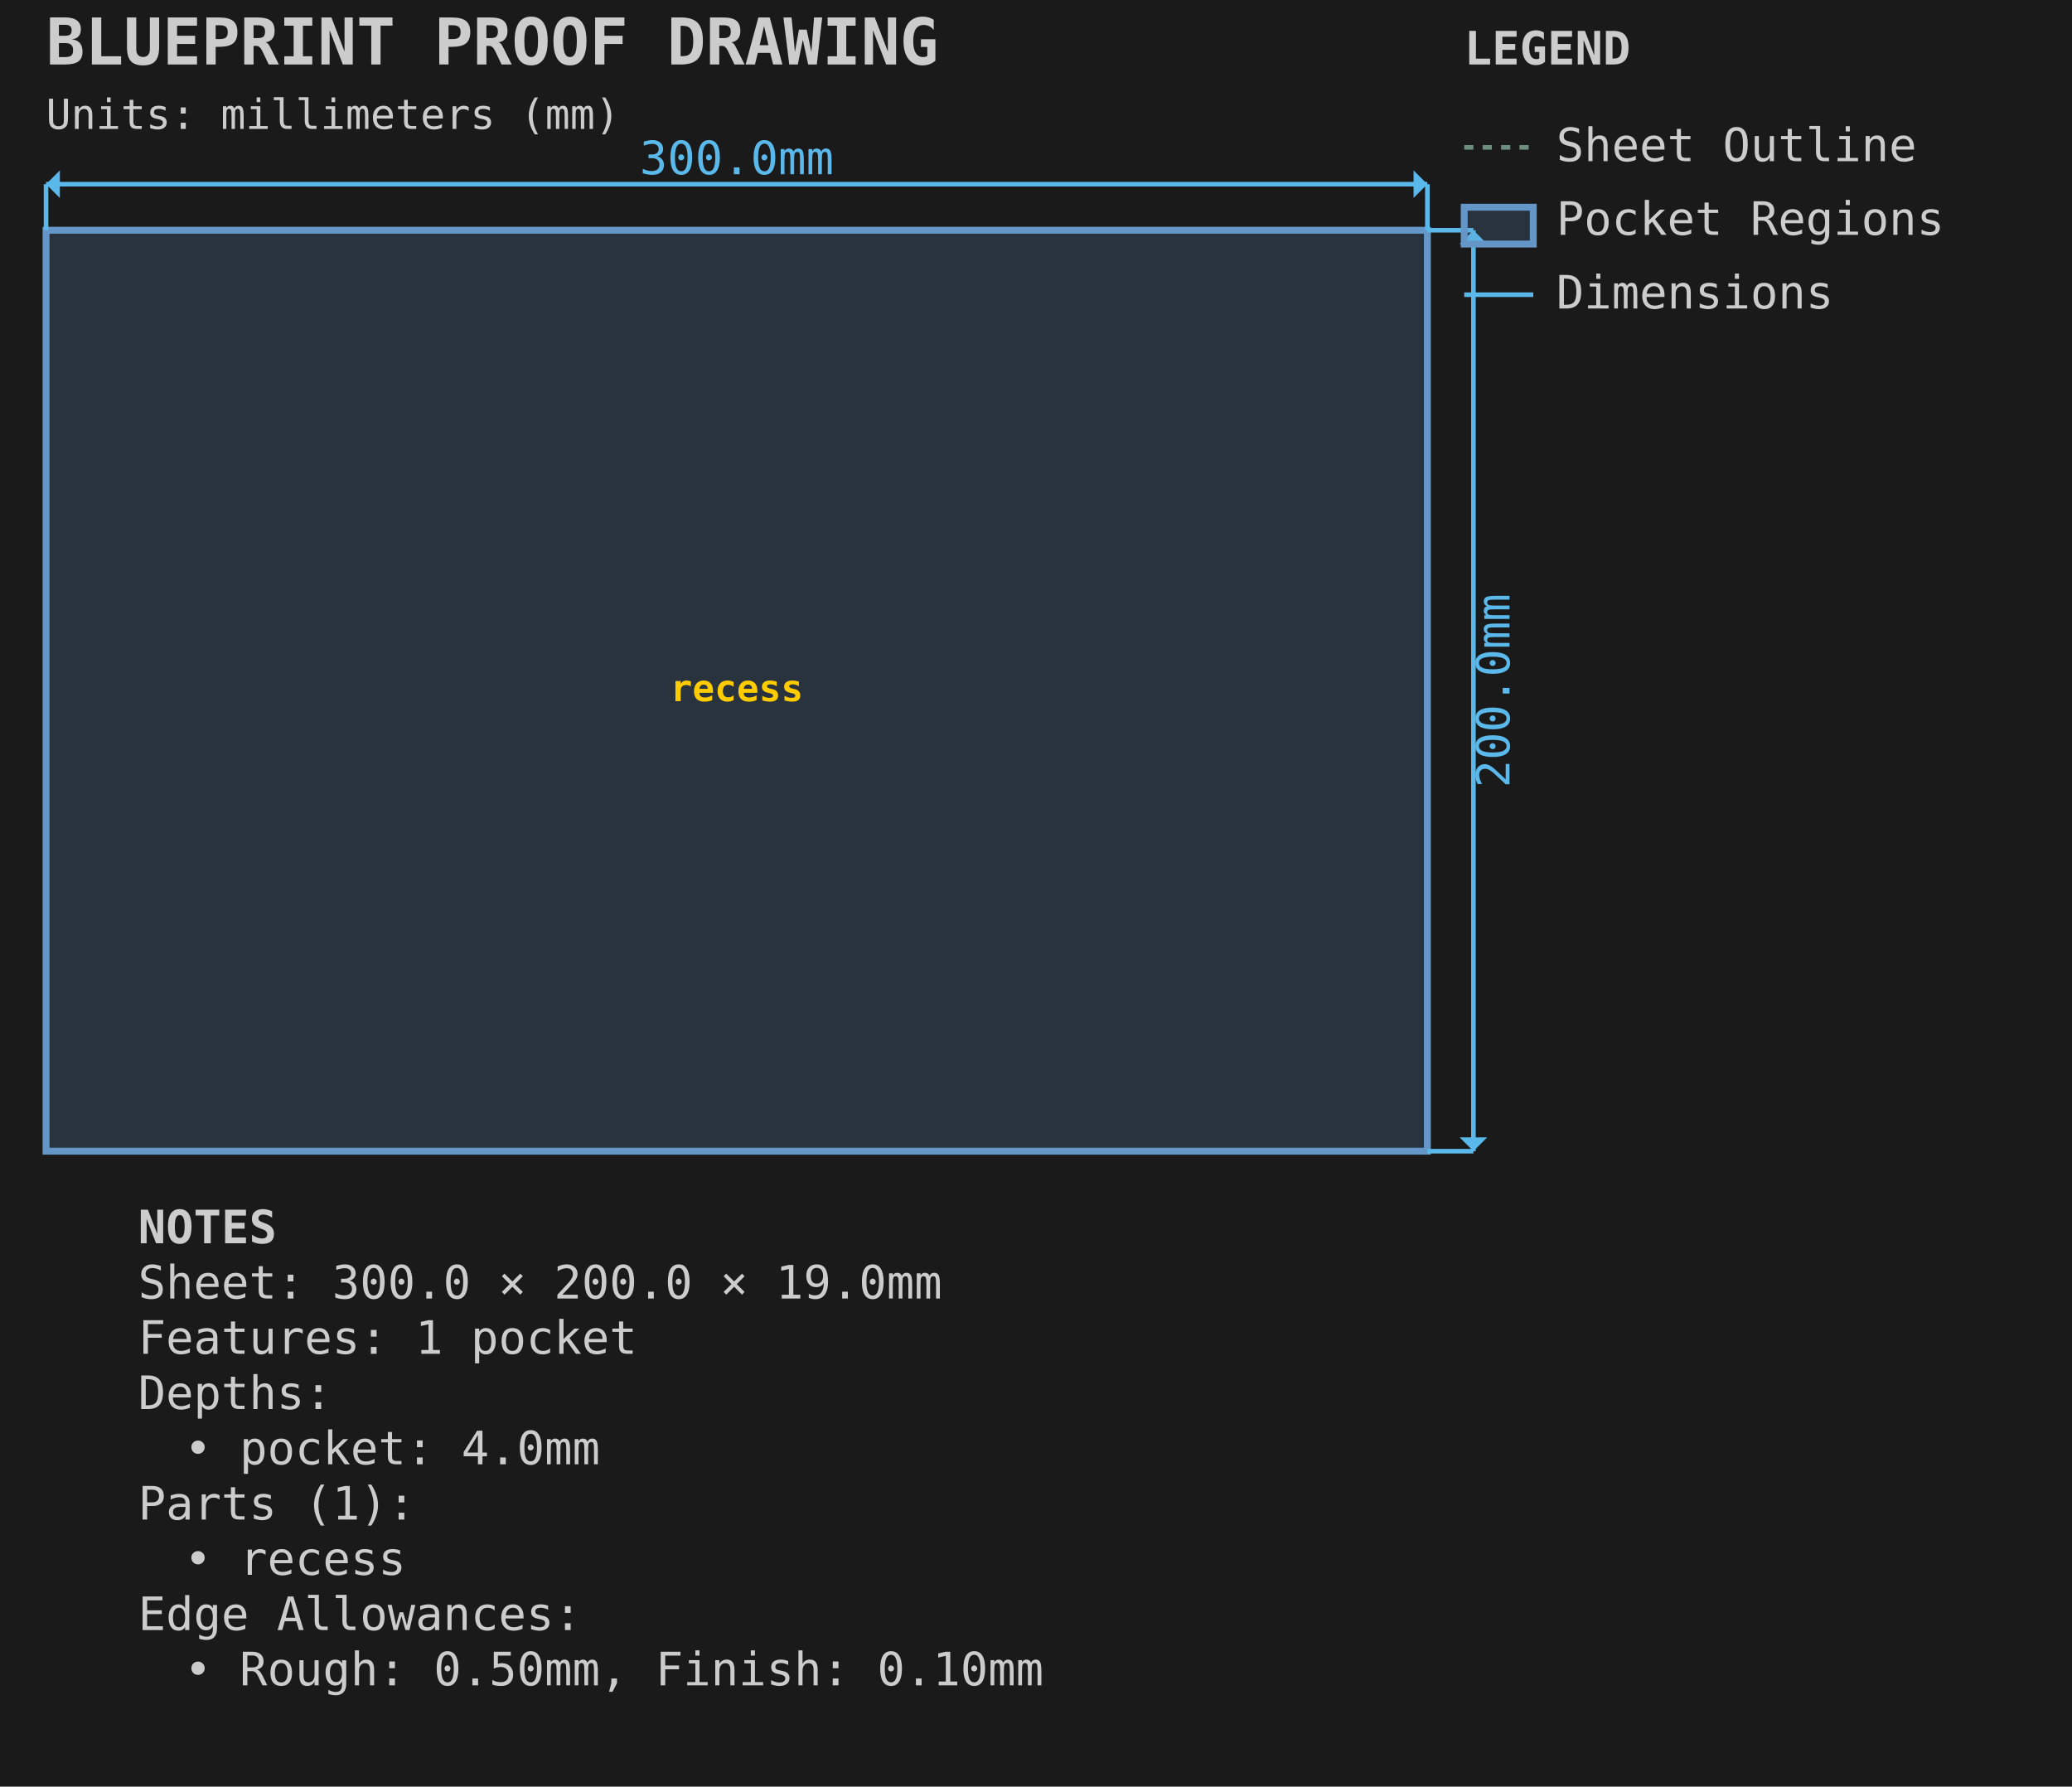
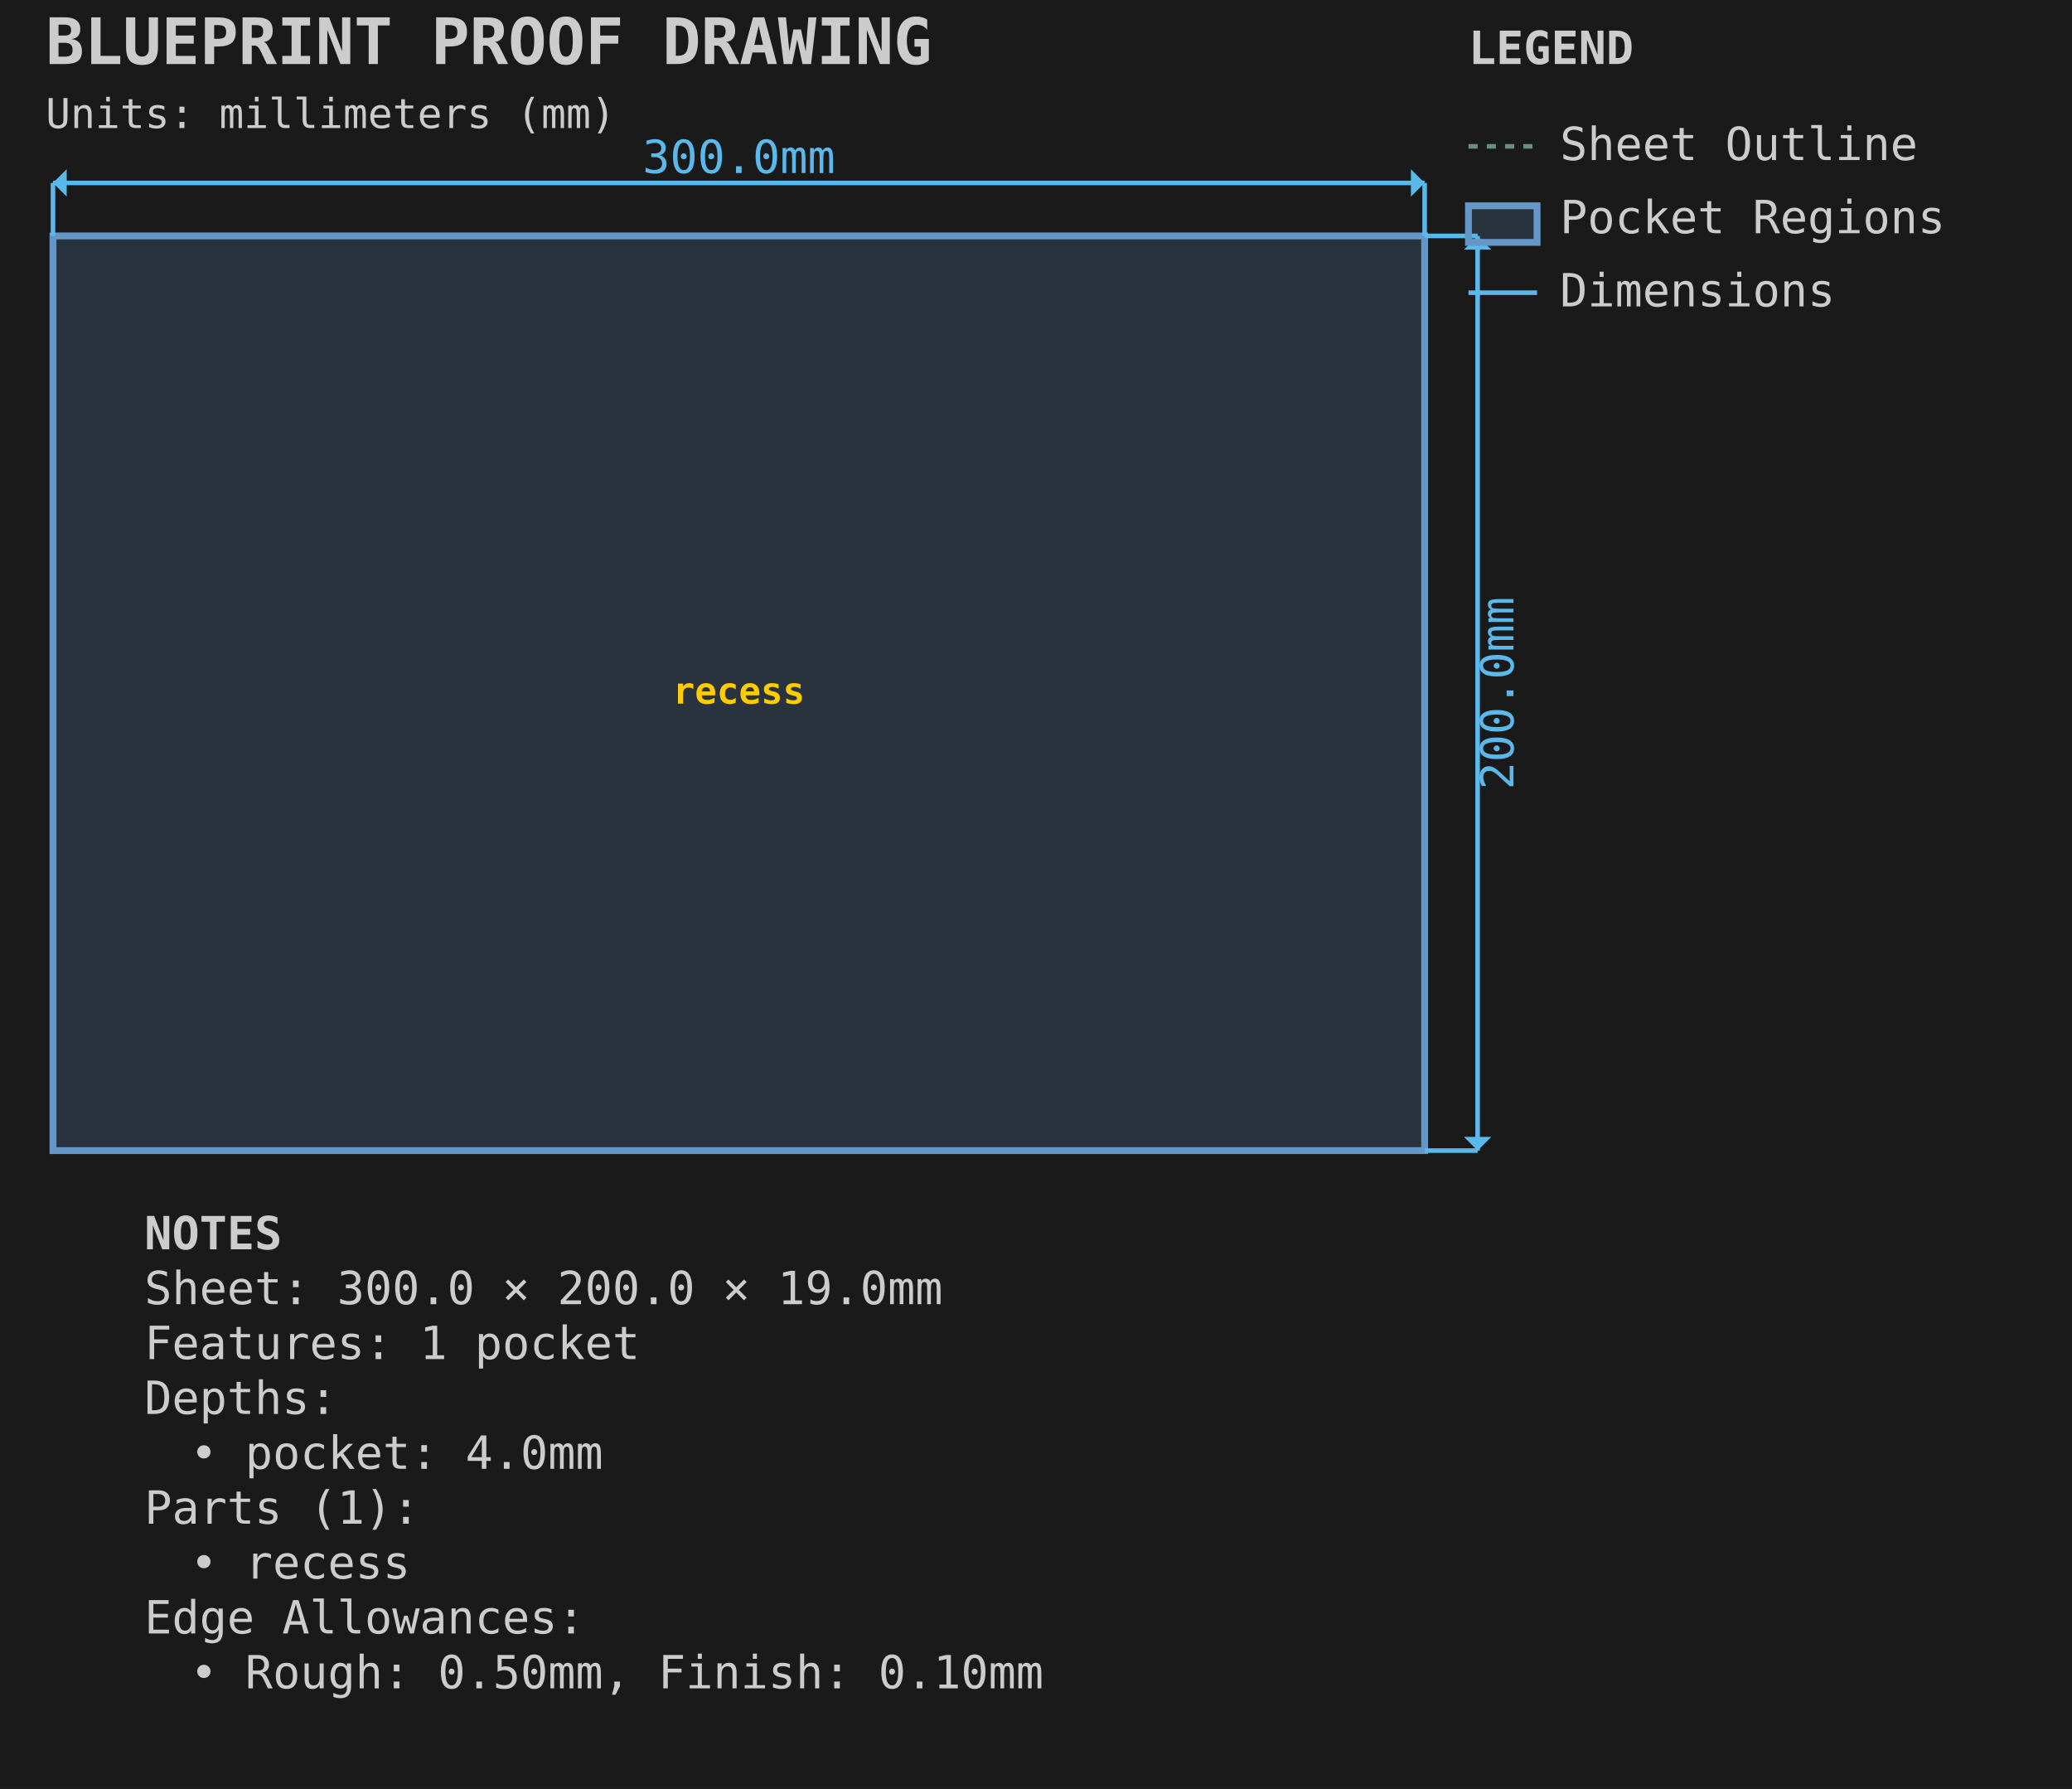
- <svg xmlns="http://www.w3.org/2000/svg" viewBox="-10.000 -50.000 450.000 388.000" width="450.0mm" height="388.0mm">
+ <svg xmlns="http://www.w3.org/2000/svg" viewBox="-11.588 -51.587 453.175 391.175" width="453.175mm" height="391.175mm">
  <style>.default { stroke: #e8e8e8; fill: none; stroke-width: 1; }
.sheet-outline { stroke: #6b8e7f; fill: none; stroke-width: 1; stroke-dasharray: 2,2; }
.profile { stroke: #e8e8e8; fill: none; stroke-width: 2; }
.pocket { stroke: #6496c8; fill: #6496c8; fill-opacity: 0.2; stroke-width: 1.5; }
.hole { stroke: #e8e8e8; fill: none; stroke-width: 1.5; }
.engrave { stroke: #888888; fill: none; stroke-width: 0.25; }
.waste { stroke: #ff9500; fill: none; stroke-width: 2; stroke-dasharray: 8,4; }
.toolpath { stroke: #5ab9ea; fill: none; stroke-width: 1; stroke-dasharray: 4,2; }
.dimension { stroke: #5ab9ea; fill: none; stroke-width: 1; }
.dimension-text { fill: #5ab9ea; font-family: monospace; font-size: 10px; }
.construction { stroke: #6b8e7f; fill: none; stroke-width: 0.5; stroke-dasharray: 2,2; }
.label { fill: #ffcc00; font-family: monospace; font-size: 8px; font-weight: bold; }
.notes { fill: #cccccc; font-family: monospace; font-size: 10px; }
.envelope { stroke: #ff6b6b; fill: none; stroke-width: 2; }
.wasteboard { stroke: #4ecdc4; fill: #4ecdc4; fill-opacity: 0.1; stroke-width: 1.5; }
.effective-envelope { stroke: #ffd93d; fill: none; stroke-width: 1; stroke-dasharray: 4,2; }
.origin { stroke: #ff6b6b; fill: #ff6b6b; stroke-width: 1; }
.centerline { stroke: #6b8e7f; fill: none; stroke-width: 0.5; stroke-dasharray: 8,4; }
.margin-zone { fill: #6b8e7f; fill-opacity: 0.15; }
.legend { fill: #cccccc; font-family: monospace; font-size: 10px; }
.title { fill: #cccccc; font-family: monospace; font-size: 14px; font-weight: bold; }
.section-label { fill: #5ab9ea; font-family: monospace; font-size: 9px; font-weight: bold; }
.callout-box { stroke: #5ab9ea; fill: none; stroke-width: 1; }
.callout-detail { stroke: #e8e8e8; fill: none; stroke-width: 1.5; }
.beam-assembly { stroke: #e8e8e8; fill: none; stroke-width: 1; }
.beam-layer { stroke: #6496c8; fill: #6496c8; fill-opacity: 0.15; stroke-width: 1; }
.beam-splice { stroke: #ff9500; fill: none; stroke-width: 1.5; stroke-dasharray: 4,2; }</style>
-   <rect x="-10.0" y="-50.0" width="450.0" height="388.0" fill="#1a1a1a" />
+   <rect x="-11.588" y="-51.587" width="453.175" height="391.175" fill="#1a1a1a" />
  <g id="SHEET_OUTLINE" class="sheet-outline">
    <rect x="0.000" y="0.000" width="300.000" height="200.000" stroke="#6b8e7f" fill="none" stroke-width="1" stroke-dasharray="2,2" id="sheet_boundary" />
  </g>
  <g id="POCKET_REGIONS" class="pocket-regions">
    <rect x="0.000" y="0.000" width="300.000" height="200.000" stroke="#6496c8" fill="#6496c8" fill-opacity="0.2" stroke-width="1.5" id="recess" />
  </g>
  <g id="LABELS" class="labels">
    <text x="150.000" y="100.000" text-anchor="middle" dominant-baseline="middle" fill="#ffcc00" font-family="monospace" font-size="8px" font-weight="bold" id="recess_label">recess</text>
  </g>
  <g id="DIMENSIONS" class="dimensions">
-     <line x1="0.0" y1="0.0" x2="0.0" y2="-10.0" stroke="#5ab9ea" stroke-width="1" />
-     <line x1="300.0" y1="0.0" x2="300.0" y2="-10.0" stroke="#5ab9ea" stroke-width="1" />
-     <line x1="0.0" y1="-10.0" x2="300.0" y2="-10.0" stroke="#5ab9ea" stroke-width="1" />
-     <polygon points="0.0,-10.0 3.0,-13.0 3.0,-7.0" fill="#5ab9ea" />
-     <polygon points="300.0,-10.0 297.0,-13.0 297.0,-7.0" fill="#5ab9ea" />
-     <text x="150.0" y="-15.0" text-anchor="middle" dominant-baseline="middle" fill="#5ab9ea" font-family="monospace" font-size="10px">300.0mm</text>
-     <line x1="300.0" y1="0.0" x2="310.0" y2="0.0" stroke="#5ab9ea" stroke-width="1" />
-     <line x1="300.0" y1="200.0" x2="310.0" y2="200.0" stroke="#5ab9ea" stroke-width="1" />
-     <line x1="310.0" y1="0.0" x2="310.0" y2="200.0" stroke="#5ab9ea" stroke-width="1" />
-     <polygon points="310.0,0.0 307.0,3.0 313.0,3.0" fill="#5ab9ea" />
-     <polygon points="310.0,200.0 307.0,197.0 313.0,197.0" fill="#5ab9ea" />
-     <text x="315.0" y="100.0" text-anchor="middle" dominant-baseline="middle" transform="rotate(-90 315.0 100.0)" fill="#5ab9ea" font-family="monospace" font-size="10px">200.0mm</text>
+     <line x1="0.0" y1="0.0" x2="0.0" y2="-11.588" stroke="#5ab9ea" stroke-width="1" />
+     <line x1="300.0" y1="0.0" x2="300.0" y2="-11.588" stroke="#5ab9ea" stroke-width="1" />
+     <line x1="0.0" y1="-11.588" x2="300.0" y2="-11.588" stroke="#5ab9ea" stroke-width="1" />
+     <polygon points="0.0,-11.588 3.0,-14.588 3.0,-8.588" fill="#5ab9ea" />
+     <polygon points="300.0,-11.588 297.0,-14.588 297.0,-8.588" fill="#5ab9ea" />
+     <text x="150.0" y="-16.587" text-anchor="middle" dominant-baseline="middle" fill="#5ab9ea" font-family="monospace" font-size="10px">300.0mm</text>
+     <line x1="300.0" y1="0.0" x2="311.587" y2="0.0" stroke="#5ab9ea" stroke-width="1" />
+     <line x1="300.0" y1="200.0" x2="311.587" y2="200.0" stroke="#5ab9ea" stroke-width="1" />
+     <line x1="311.587" y1="0.0" x2="311.587" y2="200.0" stroke="#5ab9ea" stroke-width="1" />
+     <polygon points="311.587,0.0 308.587,3.0 314.587,3.0" fill="#5ab9ea" />
+     <polygon points="311.587,200.0 308.587,197.0 314.587,197.0" fill="#5ab9ea" />
+     <text x="316.587" y="100.0" text-anchor="middle" dominant-baseline="middle" transform="rotate(-90 316.5875 100.0)" fill="#5ab9ea" font-family="monospace" font-size="10px">200.0mm</text>
  </g>
  <g id="TITLE_BLOCK" class="title-block">
-     <text x="0.0" y="-36.0" fill="#cccccc" font-family="monospace" font-size="14px" font-weight="bold">BLUEPRINT PROOF DRAWING</text>
-     <text x="0.0" y="-22.0" fill="#cccccc" font-family="monospace" font-size="9px">Units: millimeters (mm)</text>
+     <text x="-1.588" y="-37.587" fill="#cccccc" font-family="monospace" font-size="14px" font-weight="bold">BLUEPRINT PROOF DRAWING</text>
+     <text x="-1.588" y="-23.587" fill="#cccccc" font-family="monospace" font-size="9px">Units: millimeters (mm)</text>
  </g>
  <g id="LEGEND" class="legend">
-     <text x="308.0" y="-36.0" fill="#cccccc" font-family="monospace" font-size="10px" font-weight="bold">LEGEND</text>
-     <line x1="308.0" y1="-18.0" x2="323.0" y2="-18.0" stroke="#6b8e7f" stroke-width="1" stroke-dasharray="2,2" />
-     <text x="328.0" y="-15.0" fill="#cccccc" font-family="monospace" font-size="10px">Sheet Outline</text>
-     <rect x="308.0" y="-5.0" width="15" height="8" stroke="#6496c8" stroke-width="1.5" fill="#6496c8" fill-opacity="0.2" />
-     <text x="328.0" y="1.0" fill="#cccccc" font-family="monospace" font-size="10px">Pocket Regions</text>
-     <line x1="308.0" y1="14.0" x2="323.0" y2="14.0" stroke="#5ab9ea" stroke-width="1" />
-     <text x="328.0" y="17.0" fill="#cccccc" font-family="monospace" font-size="10px">Dimensions</text>
+     <text x="309.587" y="-37.587" fill="#cccccc" font-family="monospace" font-size="10px" font-weight="bold">LEGEND</text>
+     <line x1="309.587" y1="-19.587" x2="324.587" y2="-19.587" stroke="#6b8e7f" stroke-width="1" stroke-dasharray="2,2" />
+     <text x="329.587" y="-16.587" fill="#cccccc" font-family="monospace" font-size="10px">Sheet Outline</text>
+     <rect x="309.587" y="-6.587" width="15" height="8" stroke="#6496c8" stroke-width="1.5" fill="#6496c8" fill-opacity="0.2" />
+     <text x="329.587" y="-0.587" fill="#cccccc" font-family="monospace" font-size="10px">Pocket Regions</text>
+     <line x1="309.587" y1="12.413" x2="324.587" y2="12.413" stroke="#5ab9ea" stroke-width="1" />
+     <text x="329.587" y="15.413" fill="#cccccc" font-family="monospace" font-size="10px">Dimensions</text>
  </g>
  <g id="NOTES" class="notes">
-     <text x="20" y="220.0" fill="#cccccc" font-family="monospace" font-size="10px" font-weight="bold">NOTES</text>
-     <text x="20" y="232.0" fill="#cccccc" font-family="monospace" font-size="10px">Sheet: 300.0 × 200.0 × 19.0mm</text>
-     <text x="20" y="244.0" fill="#cccccc" font-family="monospace" font-size="10px">Features: 1 pocket</text>
-     <text x="20" y="256.0" fill="#cccccc" font-family="monospace" font-size="10px">Depths:</text>
-     <text x="30" y="268.0" fill="#cccccc" font-family="monospace" font-size="10px">• pocket: 4.0mm</text>
-     <text x="20" y="280.0" fill="#cccccc" font-family="monospace" font-size="10px">Parts (1):</text>
-     <text x="30" y="292.0" fill="#cccccc" font-family="monospace" font-size="10px">• recess</text>
-     <text x="20" y="304.0" fill="#cccccc" font-family="monospace" font-size="10px">Edge Allowances:</text>
-     <text x="30" y="316.0" fill="#cccccc" font-family="monospace" font-size="10px">• Rough: 0.50mm, Finish: 0.10mm</text>
+     <text x="20" y="221.588" fill="#cccccc" font-family="monospace" font-size="10px" font-weight="bold">NOTES</text>
+     <text x="20" y="233.588" fill="#cccccc" font-family="monospace" font-size="10px">Sheet: 300.0 × 200.0 × 19.0mm</text>
+     <text x="20" y="245.588" fill="#cccccc" font-family="monospace" font-size="10px">Features: 1 pocket</text>
+     <text x="20" y="257.587" fill="#cccccc" font-family="monospace" font-size="10px">Depths:</text>
+     <text x="30" y="269.587" fill="#cccccc" font-family="monospace" font-size="10px">• pocket: 4.0mm</text>
+     <text x="20" y="281.587" fill="#cccccc" font-family="monospace" font-size="10px">Parts (1):</text>
+     <text x="30" y="293.587" fill="#cccccc" font-family="monospace" font-size="10px">• recess</text>
+     <text x="20" y="305.587" fill="#cccccc" font-family="monospace" font-size="10px">Edge Allowances:</text>
+     <text x="30" y="317.587" fill="#cccccc" font-family="monospace" font-size="10px">• Rough: 0.50mm, Finish: 0.10mm</text>
  </g>
</svg>
